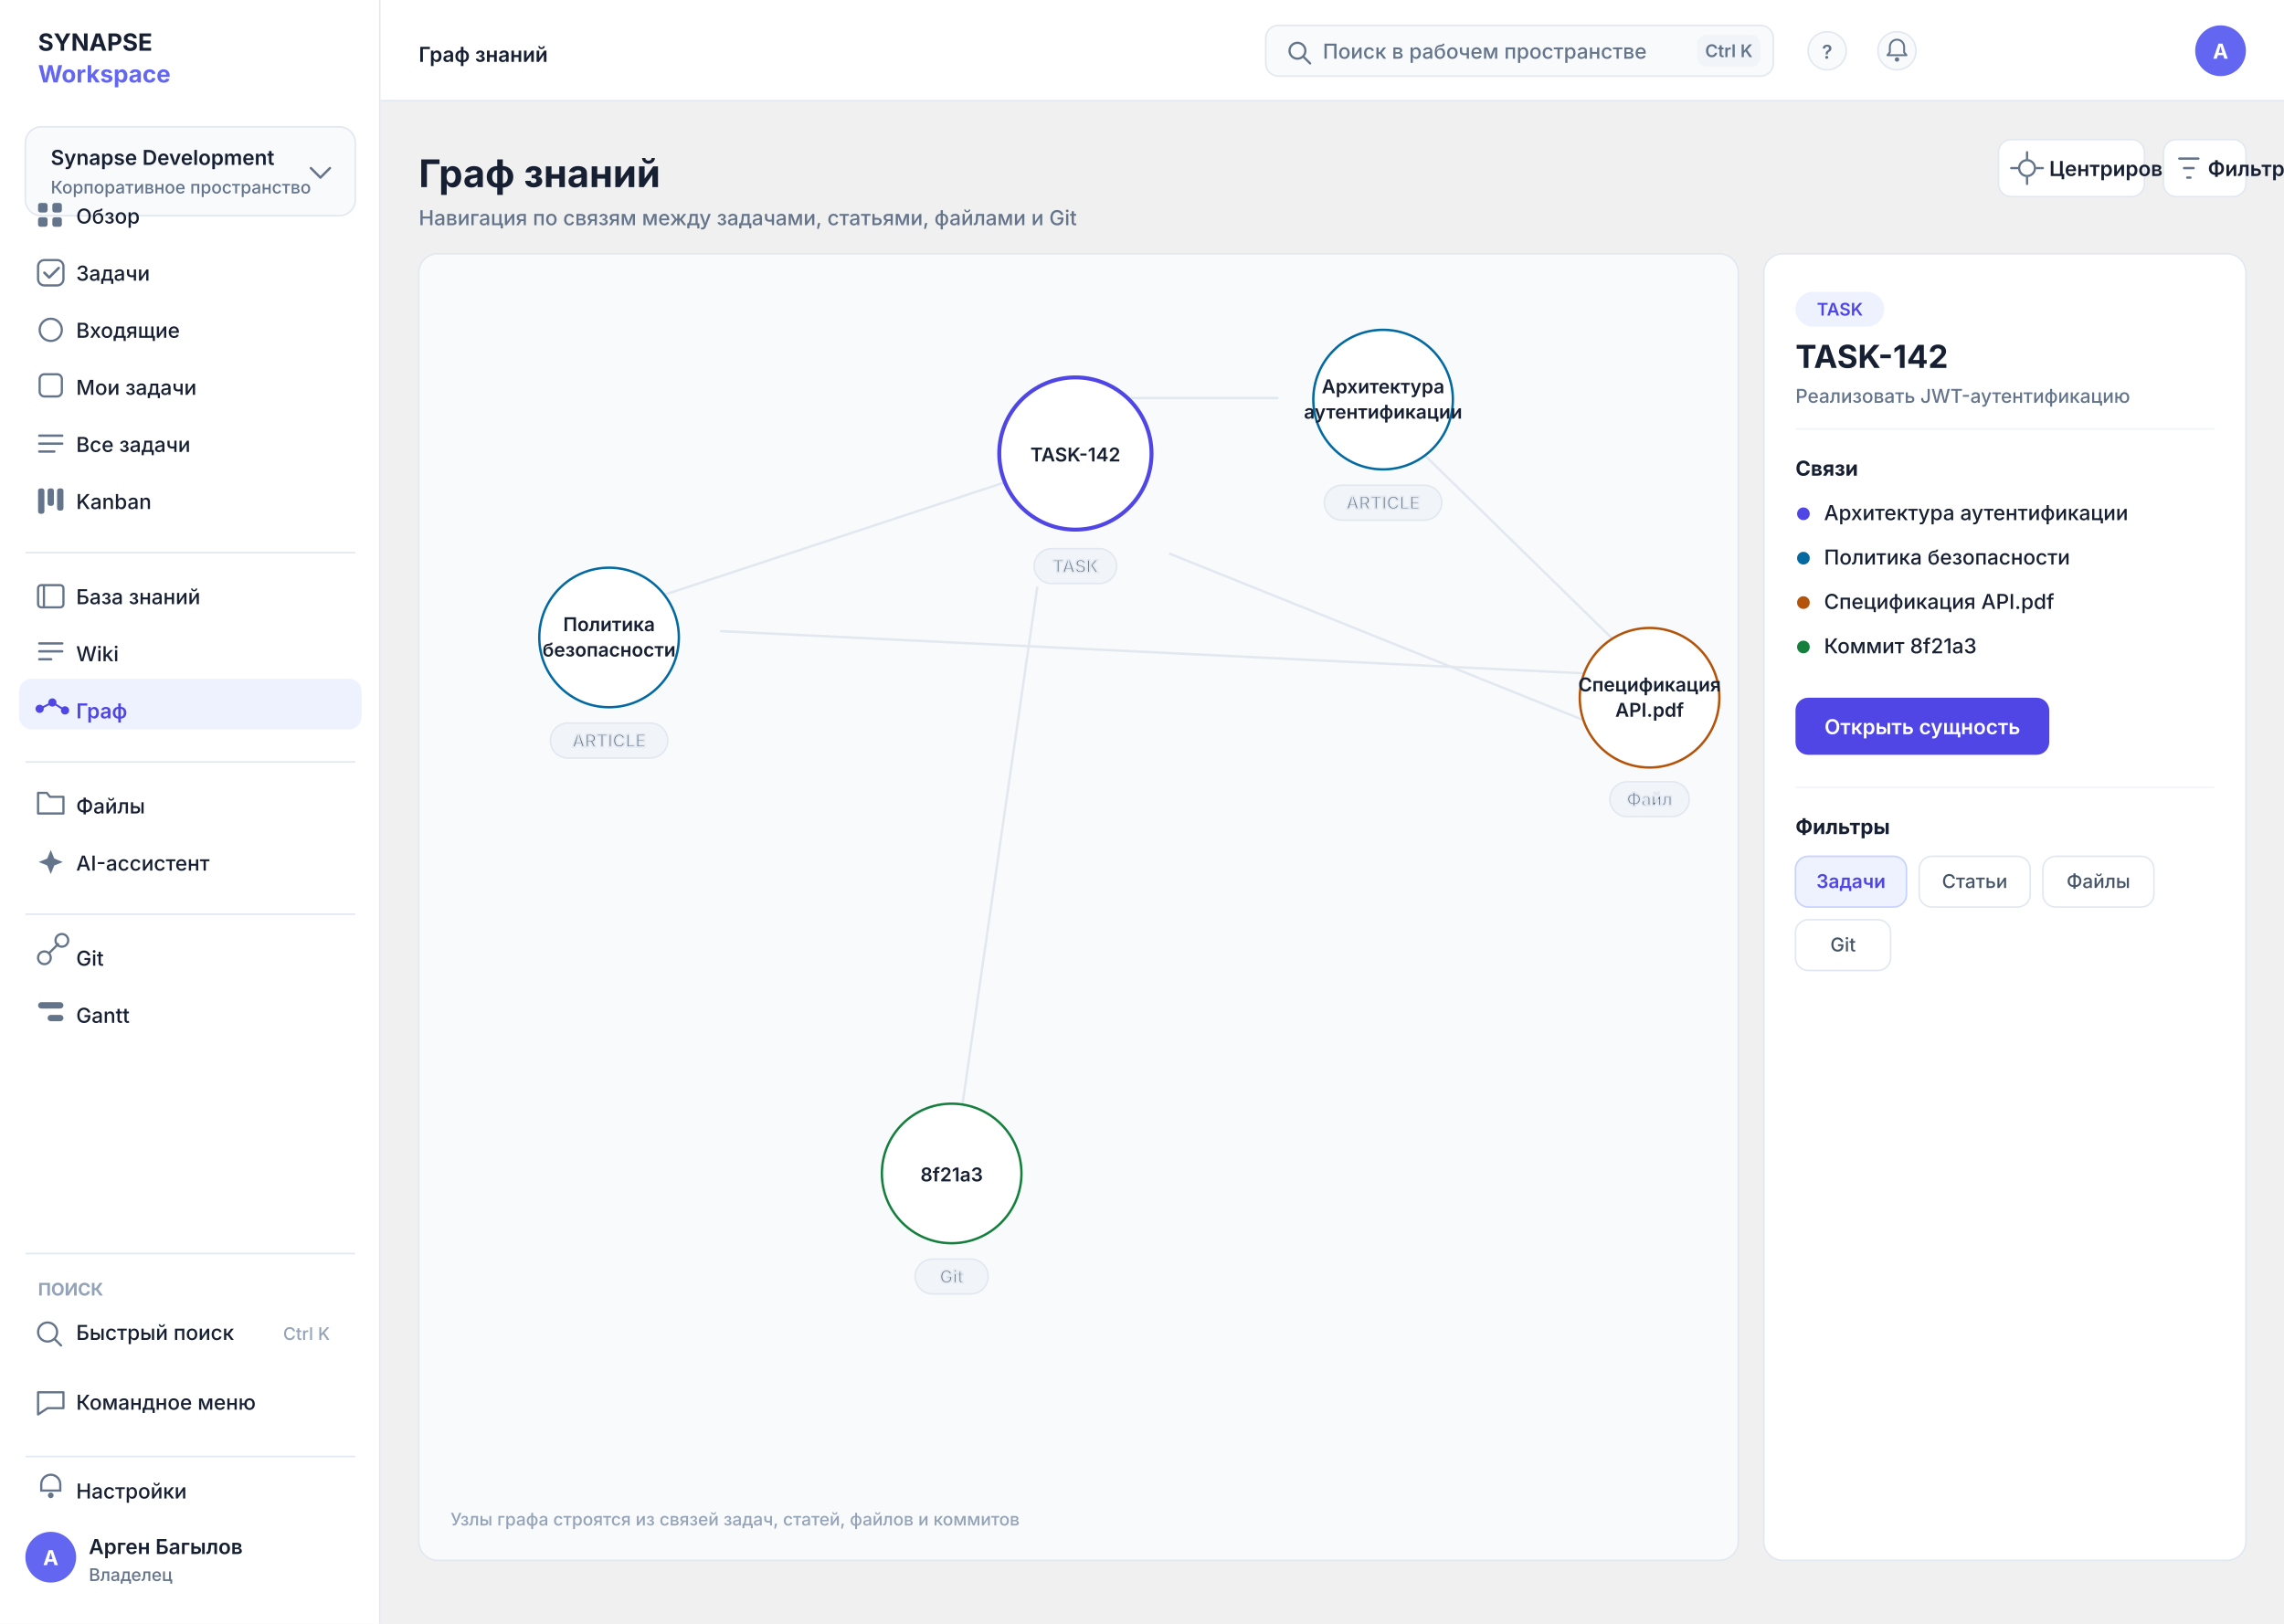
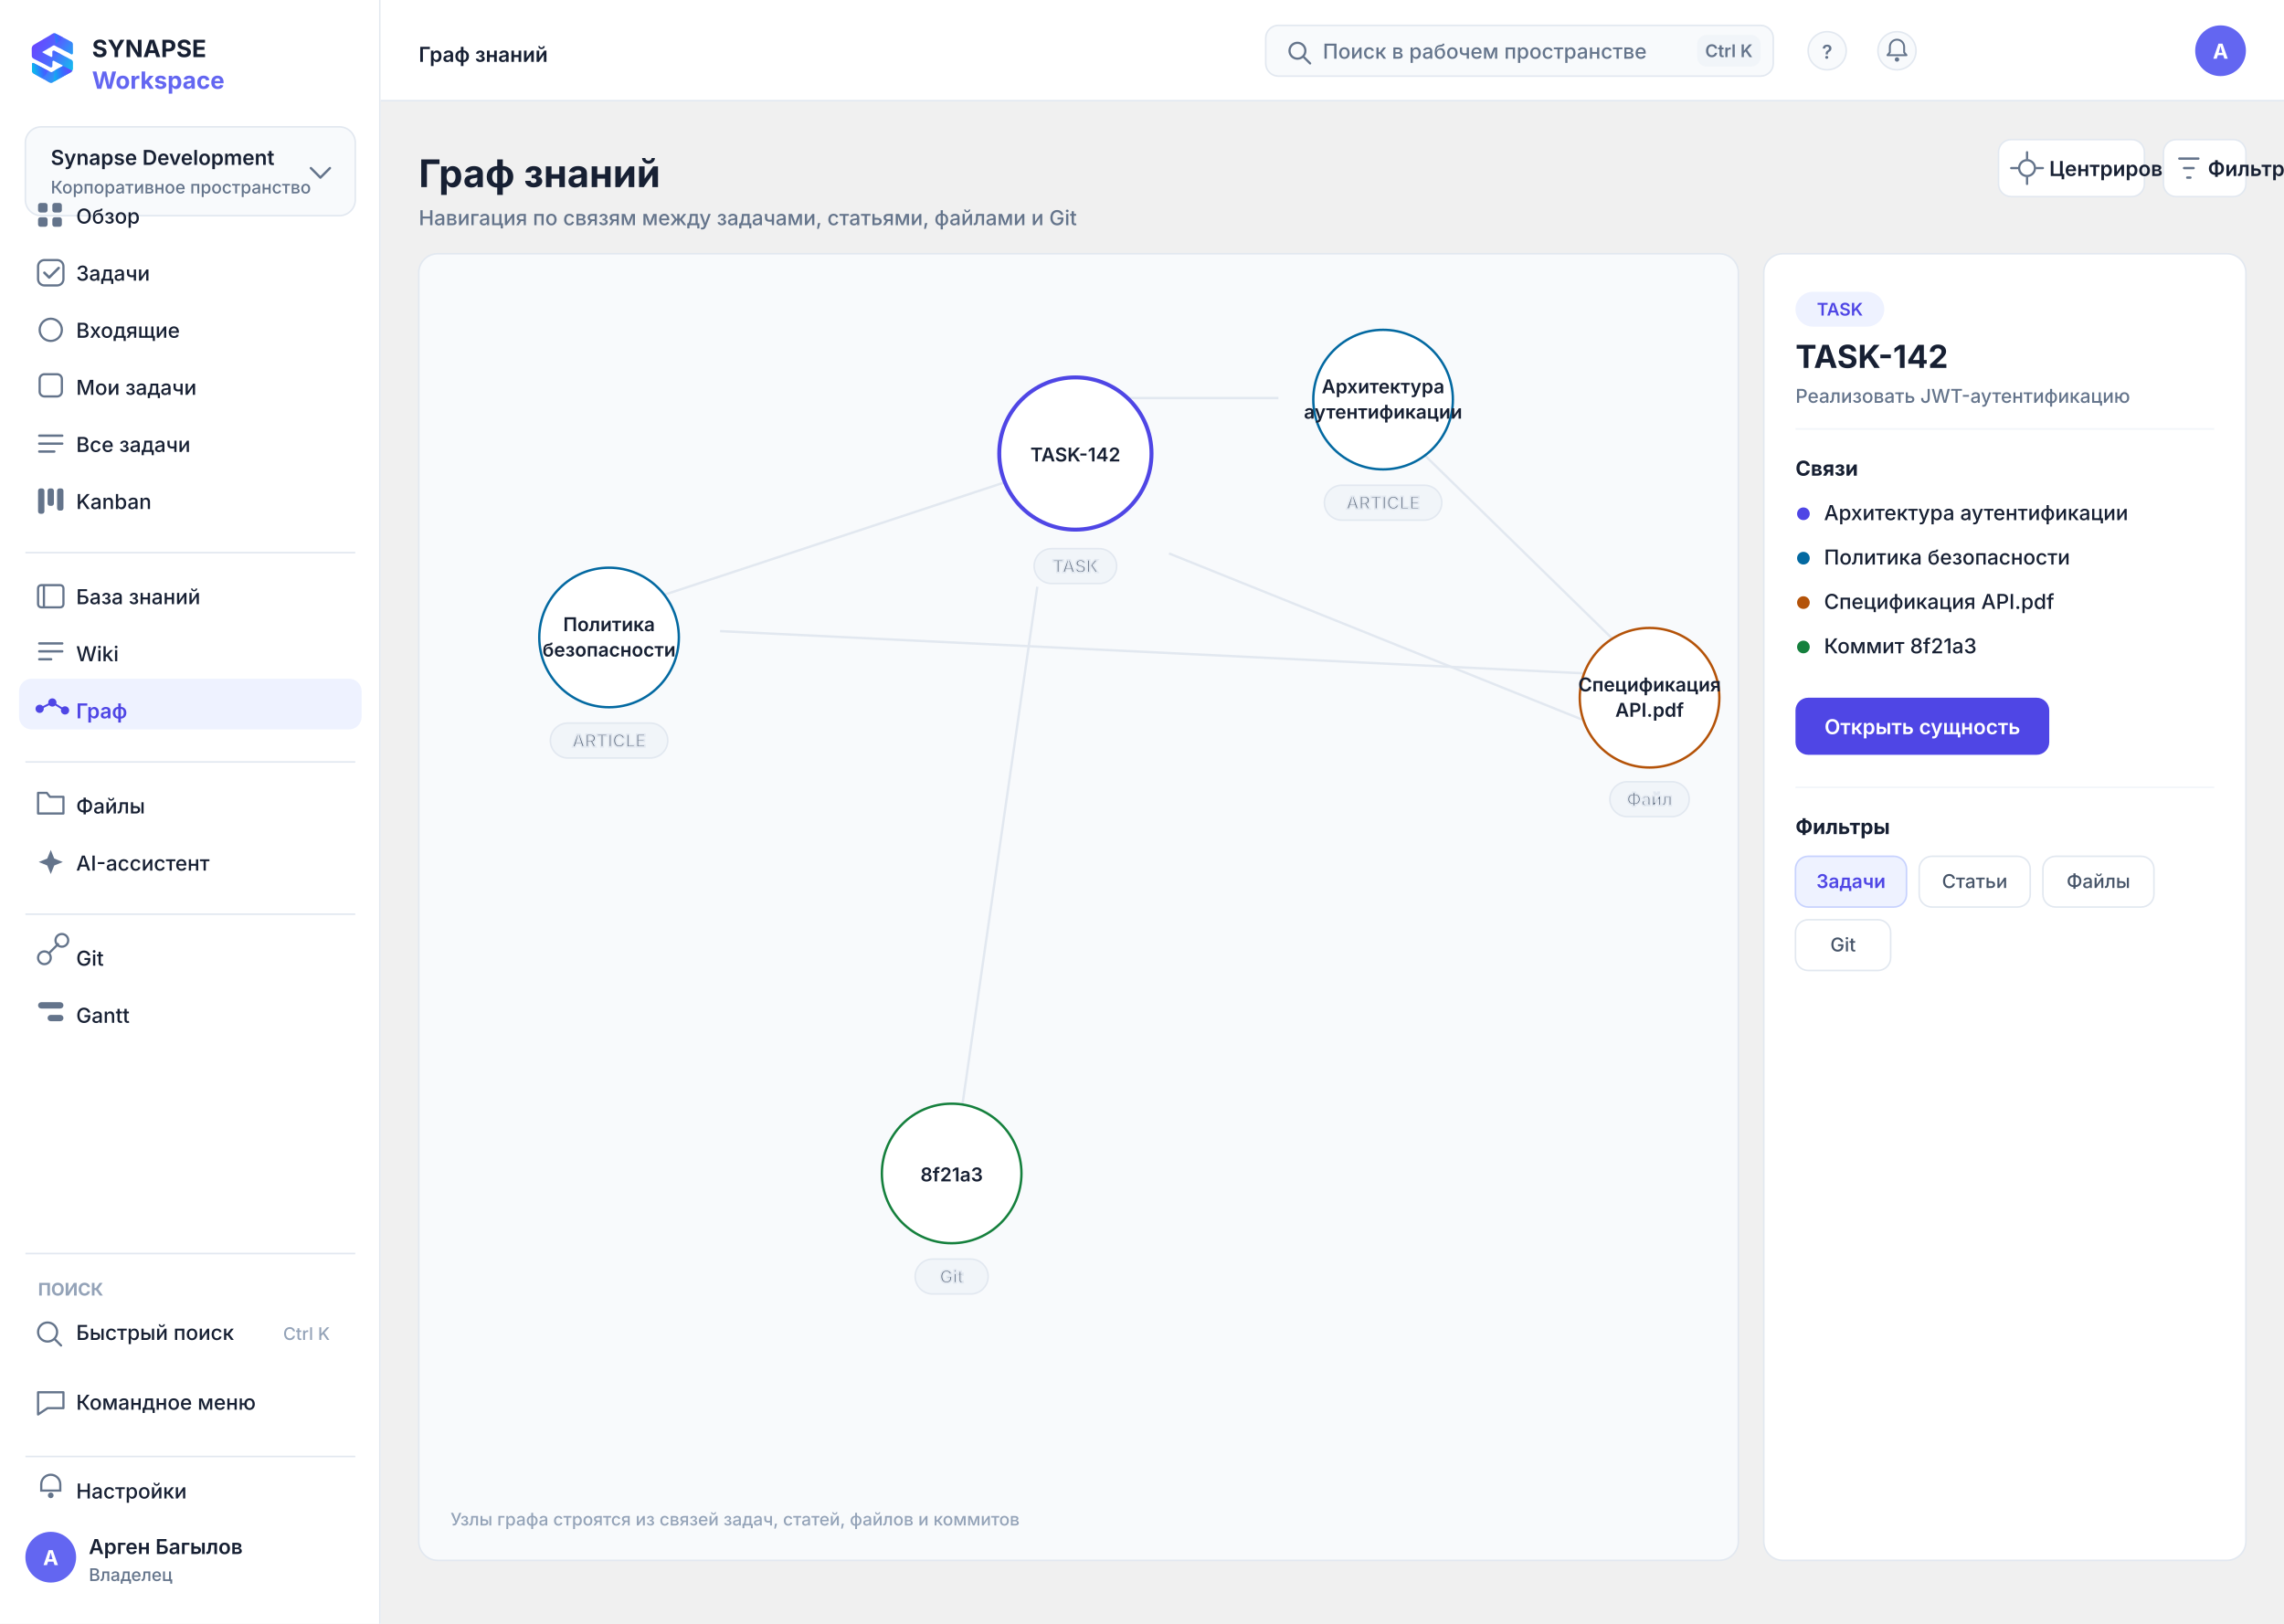
<svg xmlns="http://www.w3.org/2000/svg" width="1440" height="1024" viewBox="0 0 1440 1024" font-family="Inter, Arial, sans-serif">
+   <defs>
+     <linearGradient id="logoGrad" x1="0.000" y1="0.000" x2="1.106" y2="0.864">
+       <stop offset="0" stop-color="#713BFF" />
+       <stop offset="0.48" stop-color="#4E69FF" />
+       <stop offset="1" stop-color="#00D7E8" />
+     </linearGradient>
+     <linearGradient id="logoGrad2" x1="-0.157" y1="0.025" x2="0.975" y2="-0.157">
+       <stop offset="0" stop-color="#00CFE8" />
+       <stop offset="0.52" stop-color="#356EFF" />
+       <stop offset="1" stop-color="#7A35FF" />
+     </linearGradient>
+   </defs>
  <g id="sidebar">
    <rect id="sidebar-bg" x="0" y="0" width="240" height="1024" fill="#FFFFFF" />
    <rect id="sidebar-border" x="239" y="0" width="1" height="1024" fill="#E2E8F0" />
-     <text id="brand-line1" x="24" y="32" font-size="15" font-weight="700" fill="#172033">SYNAPSE</text>
-     <text id="brand-line2" x="24" y="52" font-size="15" font-weight="700" fill="#6366F1">Workspace</text>
+     <g id="brand-mark" transform="translate(20 21) scale(0.1912)">
+       <g id="logo-mark" transform="translate(-2.75 -1.75)">
+         <g id="logo-body" fill="url(#logoGrad)">
+           <path id="logo-body-1" d="M75.75 1.75 L79.75 2.00 L84.25 4.00 L87.00 5.75 L105.50 15.00 L106.25 15.75 L121.00 23.00 L129.25 27.75 L130.50 28.00 L135.75 31.25 L137.50 34.00 L138.50 36.75 L138.75 68.00 L138.00 69.75 L135.75 71.50 L134.25 71.50 L132.50 70.75 L122.50 65.00 L109.75 58.75 L97.75 52.00 L90.50 48.75 L77.75 41.75 L76.50 41.50 L74.50 41.75 L72.00 43.00 L61.50 49.75 L60.00 50.25 L49.50 56.75 L38.25 63.00 L37.50 64.25 L46.75 69.75 L66.50 79.75 L68.25 80.00 L69.75 79.25 L70.75 77.25 L70.75 62.00 L71.75 60.25 L73.25 59.00 L76.50 58.75 L85.25 63.75 L94.25 68.00 L104.25 73.75 L120.75 82.00 L127.00 85.75 L134.00 89.00 L136.75 91.50 L138.00 93.75 L138.75 96.50 L138.75 119.00 L136.75 125.00 L135.00 127.50 L131.50 130.50 L81.50 158.00 L71.00 164.50 L68.25 165.50 L64.50 165.50 L58.50 162.75 L45.75 155.00 L41.00 152.75 L32.00 147.25 L9.00 134.50 L5.75 131.50 L4.00 128.00 L3.75 126.00 L4.00 101.25 L6.00 99.50 L8.00 99.50 L66.00 130.00 L69.25 129.75 L91.25 117.00 L103.50 110.75 L105.00 109.75 L105.75 108.50 L104.25 107.25 L77.00 93.00 L74.75 92.00 L73.75 92.00 L71.00 94.25 L70.75 111.25 L68.50 114.00 L65.00 114.25 L61.25 112.75 L41.50 102.00 L9.50 85.75 L6.25 83.50 L5.00 82.00 L4.00 80.50 L3.00 77.50 L2.75 50.75 L4.00 46.25 L5.00 44.25 L6.00 42.75 L9.00 40.00 L34.50 25.00 L37.25 23.75 L39.50 22.00 L61.00 9.75 L68.00 5.25 L74.00 2.00 L75.75 1.75 Z" />
+         </g>
+         <g id="logo-fold" fill="url(#logoGrad2)">
+           <path id="logo-fold-1" d="M73.50 91.75 L75.75 92.00 L82.50 95.75 L83.75 95.75 L88.50 98.75 L91.25 99.75 L96.00 102.75 L104.50 107.00 L106.00 108.25 L106.00 109.25 L106.75 110.25 L112.00 112.00 L125.00 119.25 L130.50 121.75 L132.50 123.50 L134.25 124.25 L135.25 126.00 L137.25 123.50 L138.75 118.25 L138.75 96.50 L138.75 119.00 L136.75 125.00 L135.00 127.50 L131.50 130.50 L95.75 150.00 L77.25 160.75 L76.75 161.00 L77.00 159.75 L75.50 160.50 L75.25 160.00 L76.25 158.75 L75.75 158.25 L76.25 157.50 L75.75 157.00 L76.25 156.25 L75.75 155.75 L76.25 155.00 L75.75 154.25 L76.75 153.00 L76.25 152.50 L76.75 151.75 L76.25 151.25 L76.75 150.50 L76.25 149.75 L76.75 149.25 L76.25 147.00 L77.25 146.00 L76.75 145.25 L77.25 144.75 L76.75 144.00 L77.25 143.50 L76.75 142.75 L77.25 142.00 L76.75 141.50 L77.75 140.25 L77.25 139.50 L77.75 139.00 L77.25 138.25 L77.75 137.75 L77.25 137.00 L77.75 136.50 L77.25 134.25 L78.25 133.25 L77.75 132.50 L78.25 132.00 L78.00 128.25 L80.25 127.00 L81.00 126.00 L80.25 125.25 L79.25 125.25 L81.00 123.50 L80.00 123.50 L91.25 117.00 L103.50 110.75 L105.00 109.75 L105.75 108.50 L104.25 107.25 L77.00 93.00 L73.75 92.00 L71.00 94.25 L70.75 111.25 L68.50 114.00 L64.00 114.00 L68.00 114.00 L70.00 112.25 L70.75 110.75 L70.75 94.50 L71.50 93.25 L73.50 91.75 Z" />
+           <path id="logo-fold-2" d="M6.75 99.25 L11.00 101.00 L66.00 130.00 L69.25 129.75 L66.25 130.50 L57.25 126.00 L57.25 127.00 L59.50 128.75 L59.00 129.00 L55.50 127.75 L53.25 128.75 L53.00 130.75 L52.50 130.75 L52.00 132.25 L52.00 133.75 L48.50 139.75 L38.75 147.00 L38.00 147.75 L38.50 149.25 L37.75 149.75 L35.75 148.75 L35.25 149.25 L9.00 134.50 L5.25 130.75 L4.00 128.00 L3.75 126.00 L3.75 102.00 L5.50 99.75 L6.75 99.25 Z" />
+           <path id="logo-fold-3" d="M75.75 1.75 L79.75 2.00 L84.25 4.00 L117.75 21.50 L101.75 14.00 L102.00 15.00 L103.00 15.25 L103.00 15.75 L100.25 16.00 L99.50 17.00 L100.00 18.25 L99.50 19.00 L100.50 21.25 L101.75 21.25 L102.00 20.00 L102.75 21.50 L99.00 23.75 L97.00 26.00 L90.00 30.75 L84.75 35.50 L82.75 36.50 L83.00 34.75 L82.00 33.50 L82.50 33.00 L82.00 32.25 L82.50 31.50 L81.50 30.25 L82.00 29.75 L81.00 28.50 L81.50 27.75 L81.00 27.00 L81.50 26.50 L80.50 25.25 L81.00 24.50 L80.50 23.75 L81.00 23.25 L80.00 22.00 L80.50 21.25 L80.00 20.50 L80.50 20.00 L79.50 19.00 L79.75 16.50 L79.00 15.75 L79.25 13.50 L78.50 12.50 L78.75 11.50 L78.00 10.75 L78.25 8.25 L77.25 7.25 L77.75 6.75 L77.25 6.00 L77.75 5.25 L76.75 4.00 L77.50 2.50 L75.25 2.25 L72.50 3.00 L50.50 15.75 L71.50 3.25 L74.00 2.00 L75.75 1.75 Z" />
+           <path id="logo-fold-4" d="M74.00 58.75 L77.25 59.00 L85.25 63.75 L94.25 68.00 L96.75 69.75 L119.50 81.50 L87.25 65.25 L86.25 65.75 L87.50 66.50 L87.50 67.50 L87.00 67.75 L87.00 70.75 L87.50 71.75 L87.00 72.00 L87.00 73.75 L87.00 72.00 L86.50 72.00 L86.50 73.75 L86.00 74.25 L85.25 73.25 L85.75 72.50 L83.50 69.00 L80.75 68.50 L80.75 68.00 L78.75 68.00 L77.00 66.00 L78.75 62.50 L80.00 62.50 L80.75 63.25 L81.50 63.25 L82.00 62.50 L76.00 59.00 L73.75 59.25 L72.50 60.00 L71.00 62.75 L70.75 78.50 L69.25 80.00 L66.25 80.00 L44.00 68.50 L37.50 64.75 L37.25 63.75 L38.00 63.25 L37.50 63.75 L38.00 64.75 L46.75 69.75 L66.50 79.75 L68.25 80.00 L69.75 79.25 L70.75 77.25 L70.75 62.00 L71.75 60.25 L74.00 58.75 Z" />
+         </g>
+       </g>
+     </g>
+     <text id="brand-line1" x="58" y="36" font-size="15" font-weight="700" fill="#172033">SYNAPSE</text>
+     <text id="brand-line2" x="58" y="56" font-size="15" font-weight="700" fill="#6366F1">Workspace</text>
    <g id="workspace-switcher">
      <rect x="16" y="80" width="208" height="56" rx="10" fill="#F8FAFC" stroke="#E2E8F0" />
      <text x="32" y="104" font-size="13" font-weight="600" fill="#172033">Synapse Development</text>
      <text x="32" y="122" font-size="11" font-weight="500" fill="#64748B">Корпоративное пространство</text>
      <path d="M196 106l6 6 6-6" fill="none" stroke="#64748B" stroke-width="1.5" stroke-linecap="round" stroke-linejoin="round" />
    </g>
    <g id="nav-primary">
      <rect x="24" y="128" width="6" height="6" rx="1.5" fill="#64748B" />
      <rect x="33" y="128" width="6" height="6" rx="1.5" fill="#64748B" />
      <rect x="24" y="137" width="6" height="6" rx="1.5" fill="#64748B" />
      <rect x="33" y="137" width="6" height="6" rx="1.5" fill="#64748B" />
      <text x="48" y="141" font-size="13" font-weight="500" fill="#172033">Обзор</text>
      <rect id="nav-tasks" x="24" y="164" width="16" height="16" rx="4" fill="none" stroke="#64748B" stroke-width="1.4" />
      <path d="M28 172l3 3 6-6" fill="none" stroke="#64748B" stroke-width="1.6" stroke-linecap="round" stroke-linejoin="round" />
      <text x="48" y="177" font-size="13" font-weight="500" fill="#172033">Задачи</text>
      <circle cx="32" cy="208" r="7" fill="none" stroke="#64748B" stroke-width="1.4" />
      <text x="48" y="213" font-size="13" font-weight="500" fill="#172033">Входящие</text>
      <rect x="25" y="236" width="14" height="14" rx="3" fill="none" stroke="#64748B" stroke-width="1.4" />
      <text x="48" y="249" font-size="13" font-weight="500" fill="#172033">Мои задачи</text>
      <rect x="24" y="274" width="16" height="1.5" rx="0.75" fill="#64748B" />
      <rect x="24" y="279" width="16" height="1.5" rx="0.75" fill="#64748B" />
      <rect x="24" y="284" width="11" height="1.5" rx="0.75" fill="#64748B" />
      <text x="48" y="285" font-size="13" font-weight="500" fill="#172033">Все задачи</text>
      <rect x="24" y="308" width="4" height="16" rx="1.5" fill="#64748B" />
      <rect x="30" y="308" width="4" height="11" rx="1.5" fill="#64748B" />
      <rect x="36" y="308" width="4" height="14" rx="1.5" fill="#64748B" />
      <text x="48" y="321" font-size="13" font-weight="500" fill="#172033">Kanban</text>
    </g>
    <rect id="divider-1" x="16" y="348" width="208" height="1" fill="#E2E8F0" />
    <g id="nav-knowledge">
      <rect x="24" y="369" width="16" height="14" rx="2" fill="none" stroke="#64748B" stroke-width="1.4" />
      <rect x="27" y="369" width="1.4" height="14" fill="#64748B" />
      <text x="48" y="381" font-size="13" font-weight="500" fill="#172033">База знаний</text>
      <rect x="24" y="405" width="16" height="1.5" rx="0.75" fill="#64748B" />
      <rect x="24" y="410" width="16" height="1.5" rx="0.75" fill="#64748B" />
      <rect x="24" y="415" width="9" height="1.5" rx="0.75" fill="#64748B" />
      <text x="48" y="417" font-size="13" font-weight="500" fill="#172033">Wiki</text>
      <rect id="nav-graph" x="12" y="428" width="216" height="32" rx="8" fill="#EEF2FF" />
      <path d="M25 447l8-4 8 5" fill="none" stroke="#4F46E5" stroke-width="1.2" />
      <circle cx="25" cy="447" r="2.6" fill="#4F46E5" />
      <circle cx="33" cy="443" r="2.6" fill="#4F46E5" />
      <circle cx="41" cy="448" r="2.6" fill="#4F46E5" />
      <text x="48" y="453" font-size="13" font-weight="600" fill="#4F46E5">Граф</text>
    </g>
    <rect id="divider-2" x="16" y="480" width="208" height="1" fill="#E2E8F0" />
    <g id="nav-workspace">
      <path d="M24 500h5.5l2 2.5h8.5v10.5H24z" fill="none" stroke="#64748B" stroke-width="1.4" stroke-linejoin="round" />
      <text x="48" y="513" font-size="13" font-weight="500" fill="#172033">Файлы</text>
      <path d="M32 536l2.2 5.4 5.4 2.2-5.4 2.2-2.2 5.4-2.2-5.4-5.4-2.2 5.4-2.2z" fill="#64748B" />
      <text x="48" y="549" font-size="13" font-weight="500" fill="#172033">AI-ассистент</text>
    </g>
    <rect id="divider-3" x="16" y="576" width="208" height="1" fill="#E2E8F0" />
    <g id="nav-modules">
      <circle cx="28" cy="604" r="4" fill="none" stroke="#64748B" stroke-width="1.4" />
      <path d="M31 601l6-6" fill="none" stroke="#64748B" stroke-width="1.4" />
      <circle cx="39" cy="593" r="4" fill="none" stroke="#64748B" stroke-width="1.4" />
      <text x="48" y="609" font-size="13" font-weight="500" fill="#172033">Git</text>
      <rect x="24" y="632" width="16" height="4" rx="2" fill="#64748B" />
      <rect x="30" y="640" width="10" height="4" rx="2" fill="#64748B" />
      <text x="48" y="645" font-size="13" font-weight="500" fill="#172033">Gantt</text>
    </g>
    <rect id="divider-4" x="16" y="790" width="208" height="1" fill="#E2E8F0" />
    <text id="nav-search-label" x="24" y="817" font-size="11" font-weight="700" fill="#94A3B8">ПОИСК</text>
    <circle cx="30" cy="840" r="6" fill="none" stroke="#64748B" stroke-width="1.4" />
    <path d="M34.5 844.5l4 4" fill="none" stroke="#64748B" stroke-width="1.4" stroke-linecap="round" />
    <text x="48" y="845" font-size="13" font-weight="500" fill="#172033">Быстрый поиск</text>
    <text x="208" y="845" font-size="11" font-weight="500" fill="#94A3B8" text-anchor="end">Ctrl K</text>
    <path d="M24 878h16v10H30l-6 4z" fill="none" stroke="#64748B" stroke-width="1.4" stroke-linejoin="round" />
    <text x="48" y="889" font-size="13" font-weight="500" fill="#172033">Командное меню</text>
    <rect id="divider-5" x="16" y="918" width="208" height="1" fill="#E2E8F0" />
    <path d="M32 930a6 6 0 0 1 6 6v4h-12v-4a6 6 0 0 1 6-6z" fill="none" stroke="#64748B" stroke-width="1.4" />
    <circle cx="32" cy="943" r="1.8" fill="#64748B" />
    <text x="48" y="945" font-size="13" font-weight="500" fill="#172033">Настройки</text>
    <g id="sidebar-user">
      <circle cx="32" cy="982" r="16" fill="#6366F1" />
      <text x="32" y="987" font-size="13" font-weight="700" fill="#FFFFFF" text-anchor="middle">А</text>
      <text x="56" y="980" font-size="13" font-weight="600" fill="#172033">Арген Багылов</text>
      <text x="56" y="997" font-size="11" font-weight="500" fill="#64748B">Владелец</text>
    </g>
  </g>
  <g id="topbar">
    <rect id="topbar-bg" x="240" y="0" width="1200" height="64" fill="#FFFFFF" />
    <rect id="topbar-border" x="240" y="63" width="1200" height="1" fill="#E2E8F0" />
    <text id="topbar-title" x="264" y="39" font-size="13" font-weight="600" fill="#172033">Граф знаний</text>
    <g id="topbar-search">
      <rect x="798" y="16" width="320" height="32" rx="8" fill="#F8FAFC" stroke="#E2E8F0" />
      <circle cx="818" cy="32" r="5" fill="none" stroke="#64748B" stroke-width="1.4" />
      <path d="M822 36l4 4" fill="none" stroke="#64748B" stroke-width="1.4" stroke-linecap="round" />
      <text x="834" y="37" font-size="13" font-weight="500" fill="#64748B">Поиск в рабочем пространстве</text>
      <rect x="1070" y="22" width="40" height="20" rx="6" fill="#F1F5F9" />
      <text x="1090" y="36" font-size="11" font-weight="600" fill="#64748B" text-anchor="middle">Ctrl K</text>
    </g>
    <g id="topbar-help">
      <circle cx="1152" cy="32" r="12" fill="#F8FAFC" stroke="#E2E8F0" />
      <text x="1152" y="37" font-size="12" font-weight="600" fill="#64748B" text-anchor="middle">?</text>
    </g>
    <g id="topbar-notifications">
      <circle cx="1196" cy="32" r="12" fill="#F8FAFC" stroke="#E2E8F0" />
      <path d="M1196 25a4.5 4.5 0 0 0-4.5 4.5v3.5l-1.5 1.8h12l-1.5-1.8v-3.5a4.5 4.5 0 0 0-4.5-4.5z" fill="none" stroke="#64748B" stroke-width="1.2" stroke-linejoin="round" />
      <circle cx="1196" cy="37.5" r="1.4" fill="#64748B" />
    </g>
    <g id="topbar-user">
      <circle cx="1400" cy="32" r="16" fill="#6366F1" />
      <text x="1400" y="37" font-size="13" font-weight="700" fill="#FFFFFF" text-anchor="middle">А</text>
    </g>
  </g>
  <g id="content">
    <text id="page-title" x="264" y="118" font-size="24" font-weight="700" fill="#172033">Граф знаний</text>
    <text id="page-subtitle" x="264" y="142" font-size="13" font-weight="500" fill="#64748B">Навигация по связям между задачами, статьями, файлами и Git</text>
    <g id="btn-center">
      <rect x="1260" y="88" width="92" height="36" rx="8" fill="#FFFFFF" stroke="#E2E8F0" />
      <circle cx="1278" cy="106" r="5" fill="none" stroke="#64748B" stroke-width="1.4" />
      <path d="M1278 96v4M1278 112v4M1268 106h4M1284 106h4" fill="none" stroke="#64748B" stroke-width="1.4" stroke-linecap="round" />
      <text x="1292" y="111" font-size="13" font-weight="600" fill="#172033">Центрировать</text>
    </g>
    <g id="btn-filter">
      <rect x="1364" y="88" width="52" height="36" rx="8" fill="#FFFFFF" stroke="#E2E8F0" />
      <path d="M1374 100h12M1377 106h6M1379 112h2" fill="none" stroke="#64748B" stroke-width="1.5" stroke-linecap="round" />
      <text x="1392" y="111" font-size="13" font-weight="600" fill="#172033">Фильтр</text>
    </g>
    <g id="graph-canvas">
      <rect id="graph-canvas-bg" x="264" y="160" width="832" height="824" rx="12" fill="#F8FAFC" stroke="#E2E8F0" />
      <g id="graph-edges">
        <path d="M640 302L416 376" fill="none" stroke="#E2E8F0" stroke-width="1.5" />
        <path d="M685 251L806 251" fill="none" stroke="#E2E8F0" stroke-width="1.5" />
        <path d="M737 349L998 454" fill="none" stroke="#E2E8F0" stroke-width="1.5" />
        <path d="M654 370L606 702" fill="none" stroke="#E2E8F0" stroke-width="1.5" />
        <path d="M891 280L1028 414" fill="none" stroke="#E2E8F0" stroke-width="1.5" />
        <path d="M454 398L1006 425" fill="none" stroke="#E2E8F0" stroke-width="1.5" />
      </g>
      <g id="node-task">
        <circle cx="678" cy="286" r="48" fill="#FFFFFF" stroke="#4F46E5" stroke-width="2.5" />
        <text x="678" y="291" font-size="12" font-weight="600" fill="#172033" text-anchor="middle">TASK-142</text>
      </g>
      <g id="node-article-auth">
        <circle cx="872" cy="252" r="44" fill="#FFFFFF" stroke="#0369A1" stroke-width="1.5" />
        <text x="872" y="248" font-size="12" font-weight="600" fill="#172033" text-anchor="middle">Архитектура</text>
        <text x="872" y="264" font-size="12" font-weight="600" fill="#172033" text-anchor="middle">аутентификации</text>
      </g>
      <g id="node-article-security">
        <circle cx="384" cy="402" r="44" fill="#FFFFFF" stroke="#0369A1" stroke-width="1.5" />
        <text x="384" y="398" font-size="12" font-weight="600" fill="#172033" text-anchor="middle">Политика</text>
        <text x="384" y="414" font-size="12" font-weight="600" fill="#172033" text-anchor="middle">безопасности</text>
      </g>
      <g id="node-file">
        <circle cx="1040" cy="440" r="44" fill="#FFFFFF" stroke="#B45309" stroke-width="1.5" />
        <text x="1040" y="436" font-size="12" font-weight="600" fill="#172033" text-anchor="middle">Спецификация</text>
        <text x="1040" y="452" font-size="12" font-weight="600" fill="#172033" text-anchor="middle">API.pdf</text>
      </g>
      <g id="node-git">
        <circle cx="600" cy="740" r="44" fill="#FFFFFF" stroke="#15803D" stroke-width="1.5" />
        <text x="600" y="745" font-size="12" font-weight="600" fill="#172033" text-anchor="middle">8f21a3</text>
      </g>
      <g id="node-badges" fill="#F1F5F9" stroke="#E2E8F0">
        <rect id="badge-task" x="652" y="346" width="52" height="22" rx="11" />
        <text x="678" y="361" font-size="11" font-weight="600" fill="#475569" text-anchor="middle">TASK</text>
        <rect id="badge-article-auth" x="835" y="306" width="74" height="22" rx="11" />
        <text x="872" y="321" font-size="11" font-weight="600" fill="#475569" text-anchor="middle">ARTICLE</text>
        <rect id="badge-article-security" x="347" y="456" width="74" height="22" rx="11" />
        <text x="384" y="471" font-size="11" font-weight="600" fill="#475569" text-anchor="middle">ARTICLE</text>
        <rect id="badge-file" x="1015" y="493" width="50" height="22" rx="11" />
        <text x="1040" y="508" font-size="11" font-weight="600" fill="#475569" text-anchor="middle">Файл</text>
        <rect id="badge-git" x="577" y="794" width="46" height="22" rx="11" />
        <text x="600" y="809" font-size="11" font-weight="600" fill="#475569" text-anchor="middle">Git</text>
      </g>
      <text id="graph-hint" x="284" y="962" font-size="11" font-weight="500" fill="#94A3B8">Узлы графа строятся из связей задач, статей, файлов и коммитов</text>
    </g>
    <g id="card-entity">
      <rect id="card-entity-bg" x="1112" y="160" width="304" height="824" rx="12" fill="#FFFFFF" stroke="#E2E8F0" />
      <rect id="entity-badge" x="1132" y="184" width="56" height="22" rx="11" fill="#EEF2FF" />
      <text x="1160" y="199" font-size="11" font-weight="600" fill="#4F46E5" text-anchor="middle">TASK</text>
      <text id="entity-title" x="1132" y="232" font-size="20" font-weight="700" fill="#172033">TASK-142</text>
      <text id="entity-subtitle" x="1132" y="254" font-size="12" font-weight="500" fill="#64748B">Реализовать JWT-аутентификацию</text>
      <rect id="entity-divider" x="1132" y="270" width="264" height="1" fill="#F1F5F9" />
      <text id="entity-relations-title" x="1132" y="300" font-size="13" font-weight="700" fill="#172033">Связи</text>
      <circle cx="1137" cy="324" r="4" fill="#4F46E5" />
      <text x="1150" y="328" font-size="13" font-weight="500" fill="#172033">Архитектура аутентификации</text>
      <circle cx="1137" cy="352" r="4" fill="#0369A1" />
      <text x="1150" y="356" font-size="13" font-weight="500" fill="#172033">Политика безопасности</text>
      <circle cx="1137" cy="380" r="4" fill="#B45309" />
      <text x="1150" y="384" font-size="13" font-weight="500" fill="#172033">Спецификация API.pdf</text>
      <circle cx="1137" cy="408" r="4" fill="#15803D" />
      <text x="1150" y="412" font-size="13" font-weight="500" fill="#172033">Коммит 8f21a3</text>
      <g id="btn-open-entity">
        <rect x="1132" y="440" width="160" height="36" rx="8" fill="#4F46E5" />
        <text x="1212" y="463" font-size="13" font-weight="600" fill="#FFFFFF" text-anchor="middle">Открыть сущность</text>
      </g>
      <rect id="entity-divider-2" x="1132" y="496" width="264" height="1" fill="#F1F5F9" />
      <text id="entity-filters-title" x="1132" y="526" font-size="13" font-weight="700" fill="#172033">Фильтры</text>
      <g id="entity-filters">
        <rect x="1132" y="540" width="70" height="32" rx="8" fill="#EEF2FF" stroke="#C7D2FE" />
        <text x="1167" y="560" font-size="12" font-weight="600" fill="#4F46E5" text-anchor="middle">Задачи</text>
        <rect x="1210" y="540" width="70" height="32" rx="8" fill="#FFFFFF" stroke="#E2E8F0" />
        <text x="1245" y="560" font-size="12" font-weight="500" fill="#475569" text-anchor="middle">Статьи</text>
        <rect x="1288" y="540" width="70" height="32" rx="8" fill="#FFFFFF" stroke="#E2E8F0" />
        <text x="1323" y="560" font-size="12" font-weight="500" fill="#475569" text-anchor="middle">Файлы</text>
        <rect x="1132" y="580" width="60" height="32" rx="8" fill="#FFFFFF" stroke="#E2E8F0" />
        <text x="1162" y="600" font-size="12" font-weight="500" fill="#475569" text-anchor="middle">Git</text>
      </g>
    </g>
  </g>
</svg>
